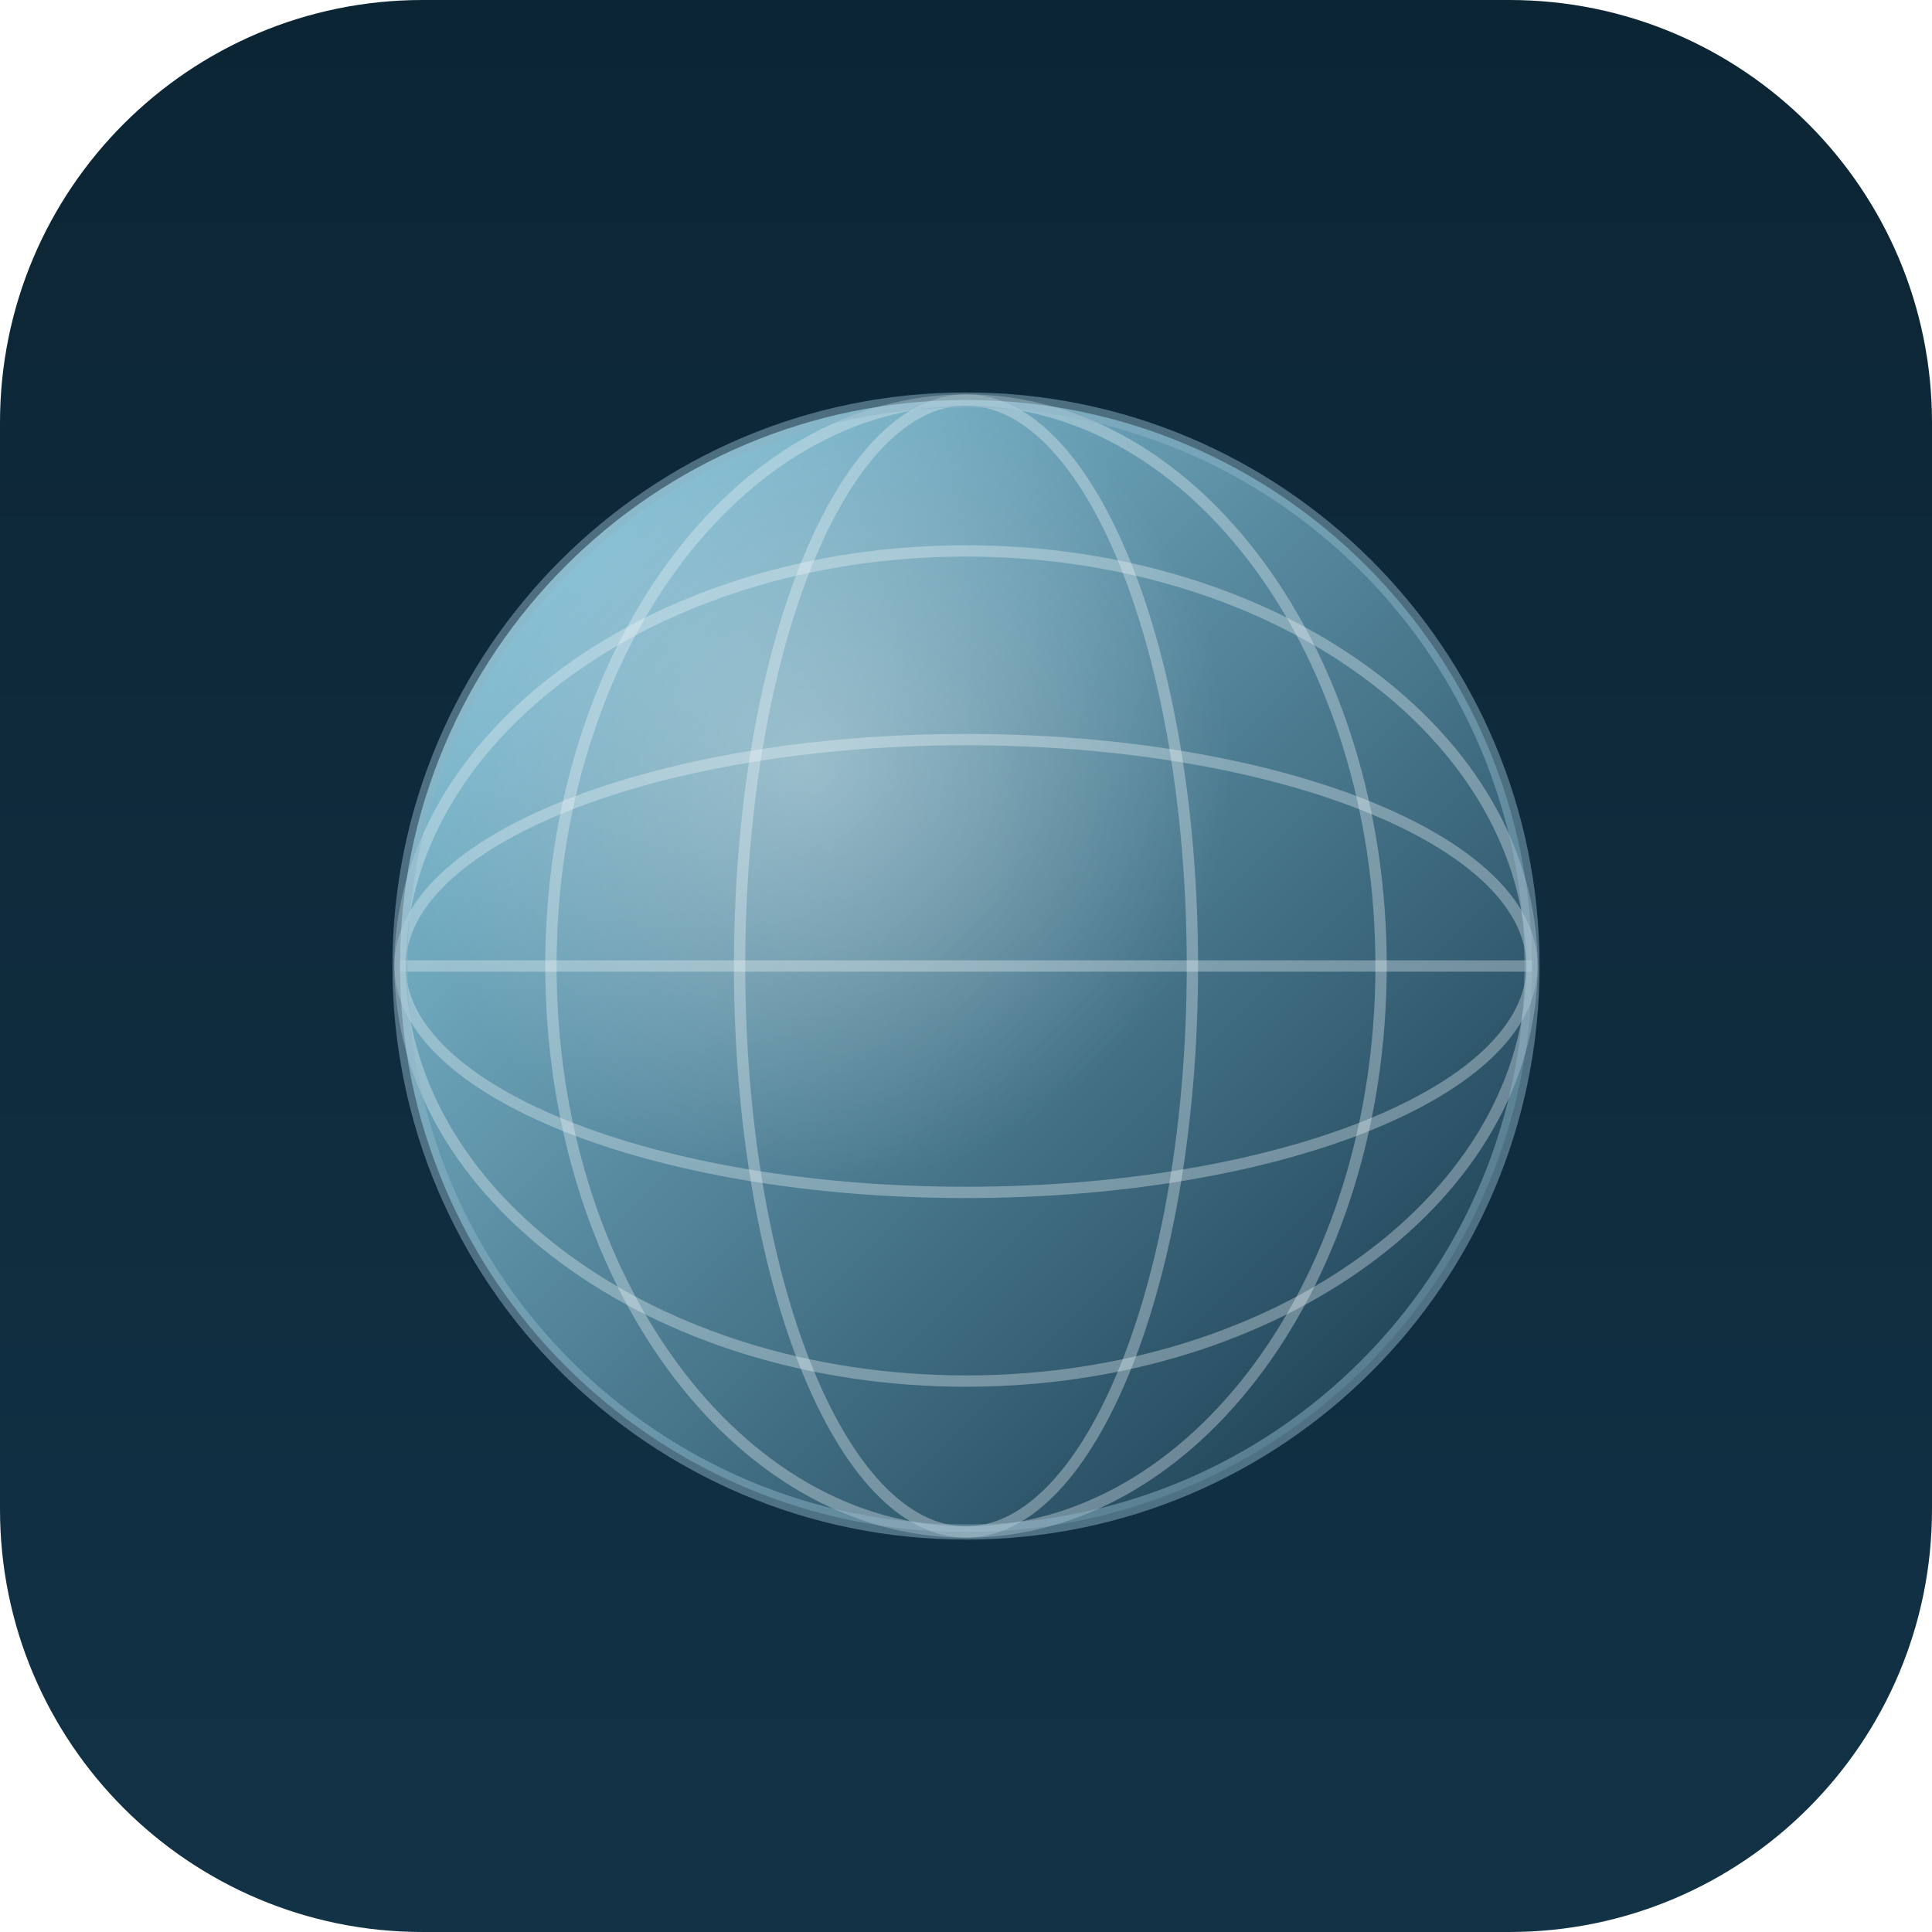
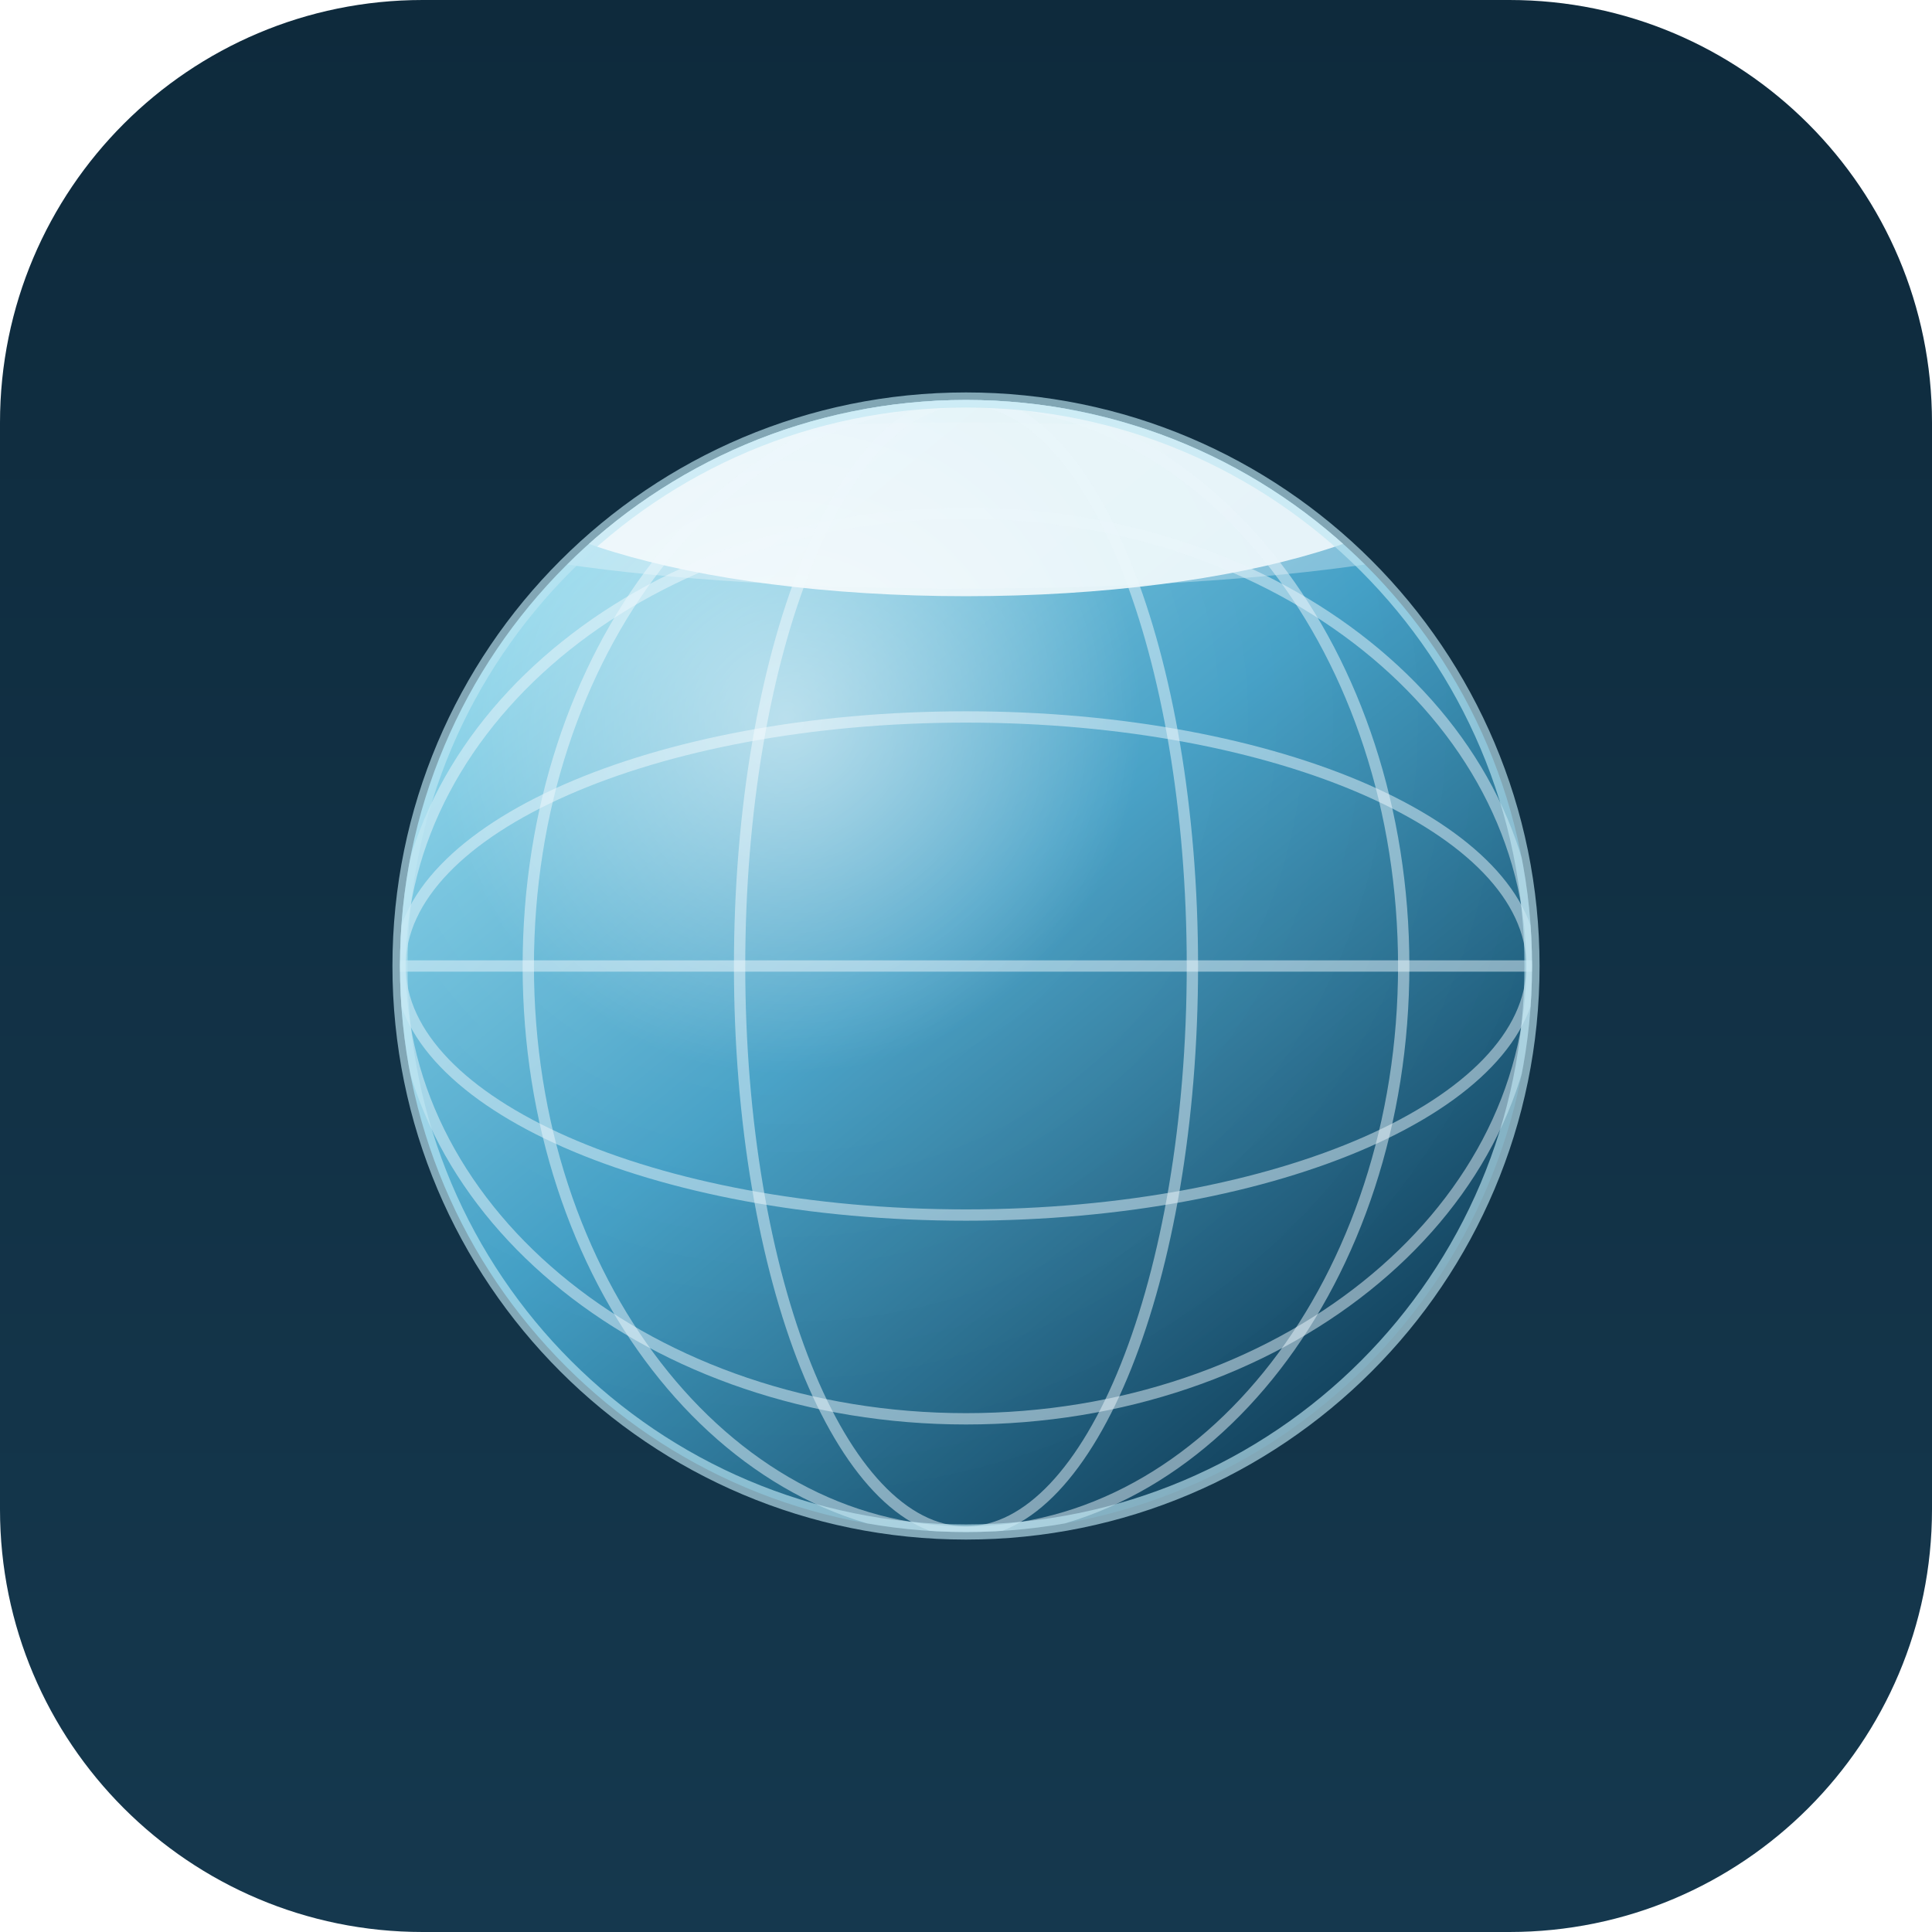
<svg xmlns="http://www.w3.org/2000/svg" width="512" height="512" viewBox="0 0 512 512">
  <defs>
    <linearGradient id="bg" x1="0" y1="0" x2="0" y2="1">
-       <stop offset="0" stop-color="#0c2534" />
-       <stop offset="1" stop-color="#123246" />
+       <stop offset="0" stop-color="#0e2a3c" />
+       <stop offset="1" stop-color="#15384e" />
    </linearGradient>
-     <linearGradient id="globe" x1="0" y1="0" x2="1" y2="1">
-       <stop offset="0" stop-color="#8fd0e6" />
-       <stop offset="1" stop-color="#123246" />
+     <linearGradient id="ocean" x1="0.15" y1="0.1" x2="0.85" y2="0.95">
+       <stop offset="0" stop-color="#8fd8ec" />
+       <stop offset="0.45" stop-color="#3f9dc4" />
+       <stop offset="1" stop-color="#0f3a54" />
    </linearGradient>
-     <radialGradient id="sheen" cx="0.36" cy="0.32" r="0.75">
-       <stop offset="0" stop-color="#ffffff" stop-opacity="0.35" />
-       <stop offset="0.5" stop-color="#ffffff" stop-opacity="0" />
+     <radialGradient id="sheen" cx="0.34" cy="0.28" r="0.7">
+       <stop offset="0" stop-color="#ffffff" stop-opacity="0.55" />
+       <stop offset="0.45" stop-color="#ffffff" stop-opacity="0.06" />
+       <stop offset="1" stop-color="#ffffff" stop-opacity="0" />
    </radialGradient>
+     <clipPath id="globeClip">
+       <circle cx="256" cy="256" r="150" />
+     </clipPath>
  </defs>
  <rect width="512" height="512" rx="112" fill="url(#bg)" />
-   <circle cx="256" cy="256" r="150" fill="url(#globe)" />
-   <g stroke="#eaf3f7" stroke-opacity="0.35" stroke-width="3" fill="none">
-     <ellipse cx="256" cy="256" rx="150" ry="60" />
-     <ellipse cx="256" cy="256" rx="150" ry="110" />
-     <ellipse cx="256" cy="256" rx="60" ry="150" />
-     <ellipse cx="256" cy="256" rx="110" ry="150" />
-     <line x1="106" y1="256" x2="406" y2="256" />
+   <circle cx="256" cy="256" r="150" fill="url(#ocean)" />
+   <g clip-path="url(#globeClip)">
+     <ellipse cx="256" cy="118" rx="132" ry="40" fill="#eef7fb" opacity="0.92" />
+     <ellipse cx="256" cy="134" rx="150" ry="22" fill="#eef7fb" opacity="0.35" />
+     <g stroke="#eaf7fd" stroke-opacity="0.5" stroke-width="3" fill="none">
+       <line x1="106" y1="256" x2="406" y2="256" />
+       <ellipse cx="256" cy="256" rx="150" ry="66" />
+       <ellipse cx="256" cy="256" rx="150" ry="120" />
+       <ellipse cx="256" cy="256" rx="60" ry="150" />
+       <ellipse cx="256" cy="256" rx="116" ry="150" />
+     </g>
  </g>
  <circle cx="256" cy="256" r="150" fill="url(#sheen)" />
-   <circle cx="256" cy="256" r="150" fill="none" stroke="#8fb4c6" stroke-opacity="0.5" stroke-width="4" />
+   <circle cx="256" cy="256" r="150" fill="none" stroke="#bfe6f3" stroke-opacity="0.65" stroke-width="4" />
</svg>
